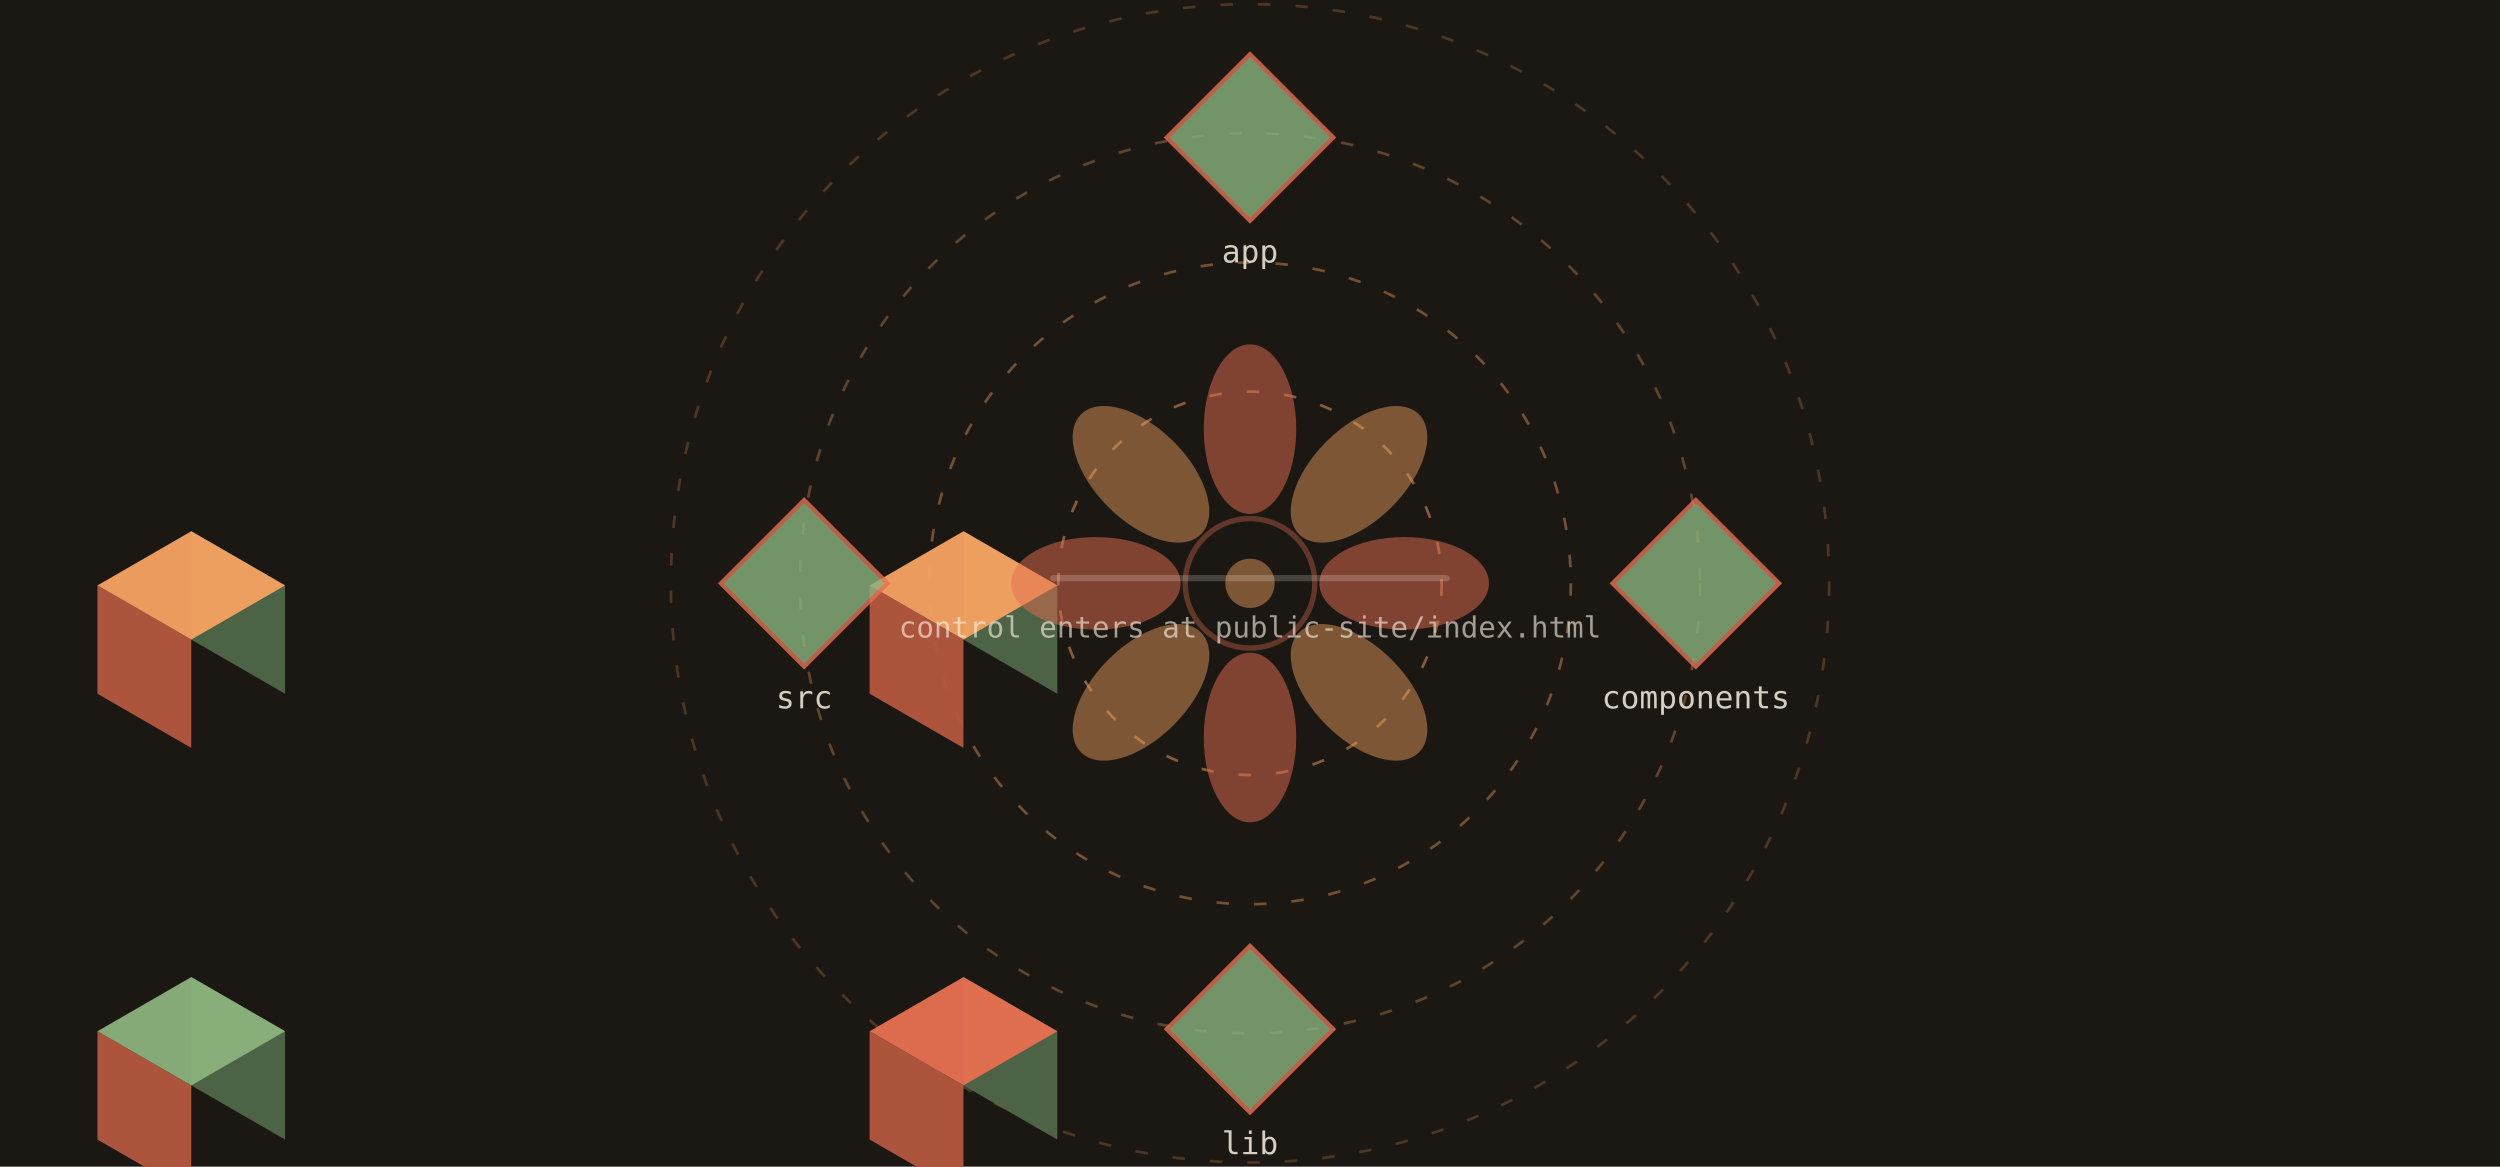
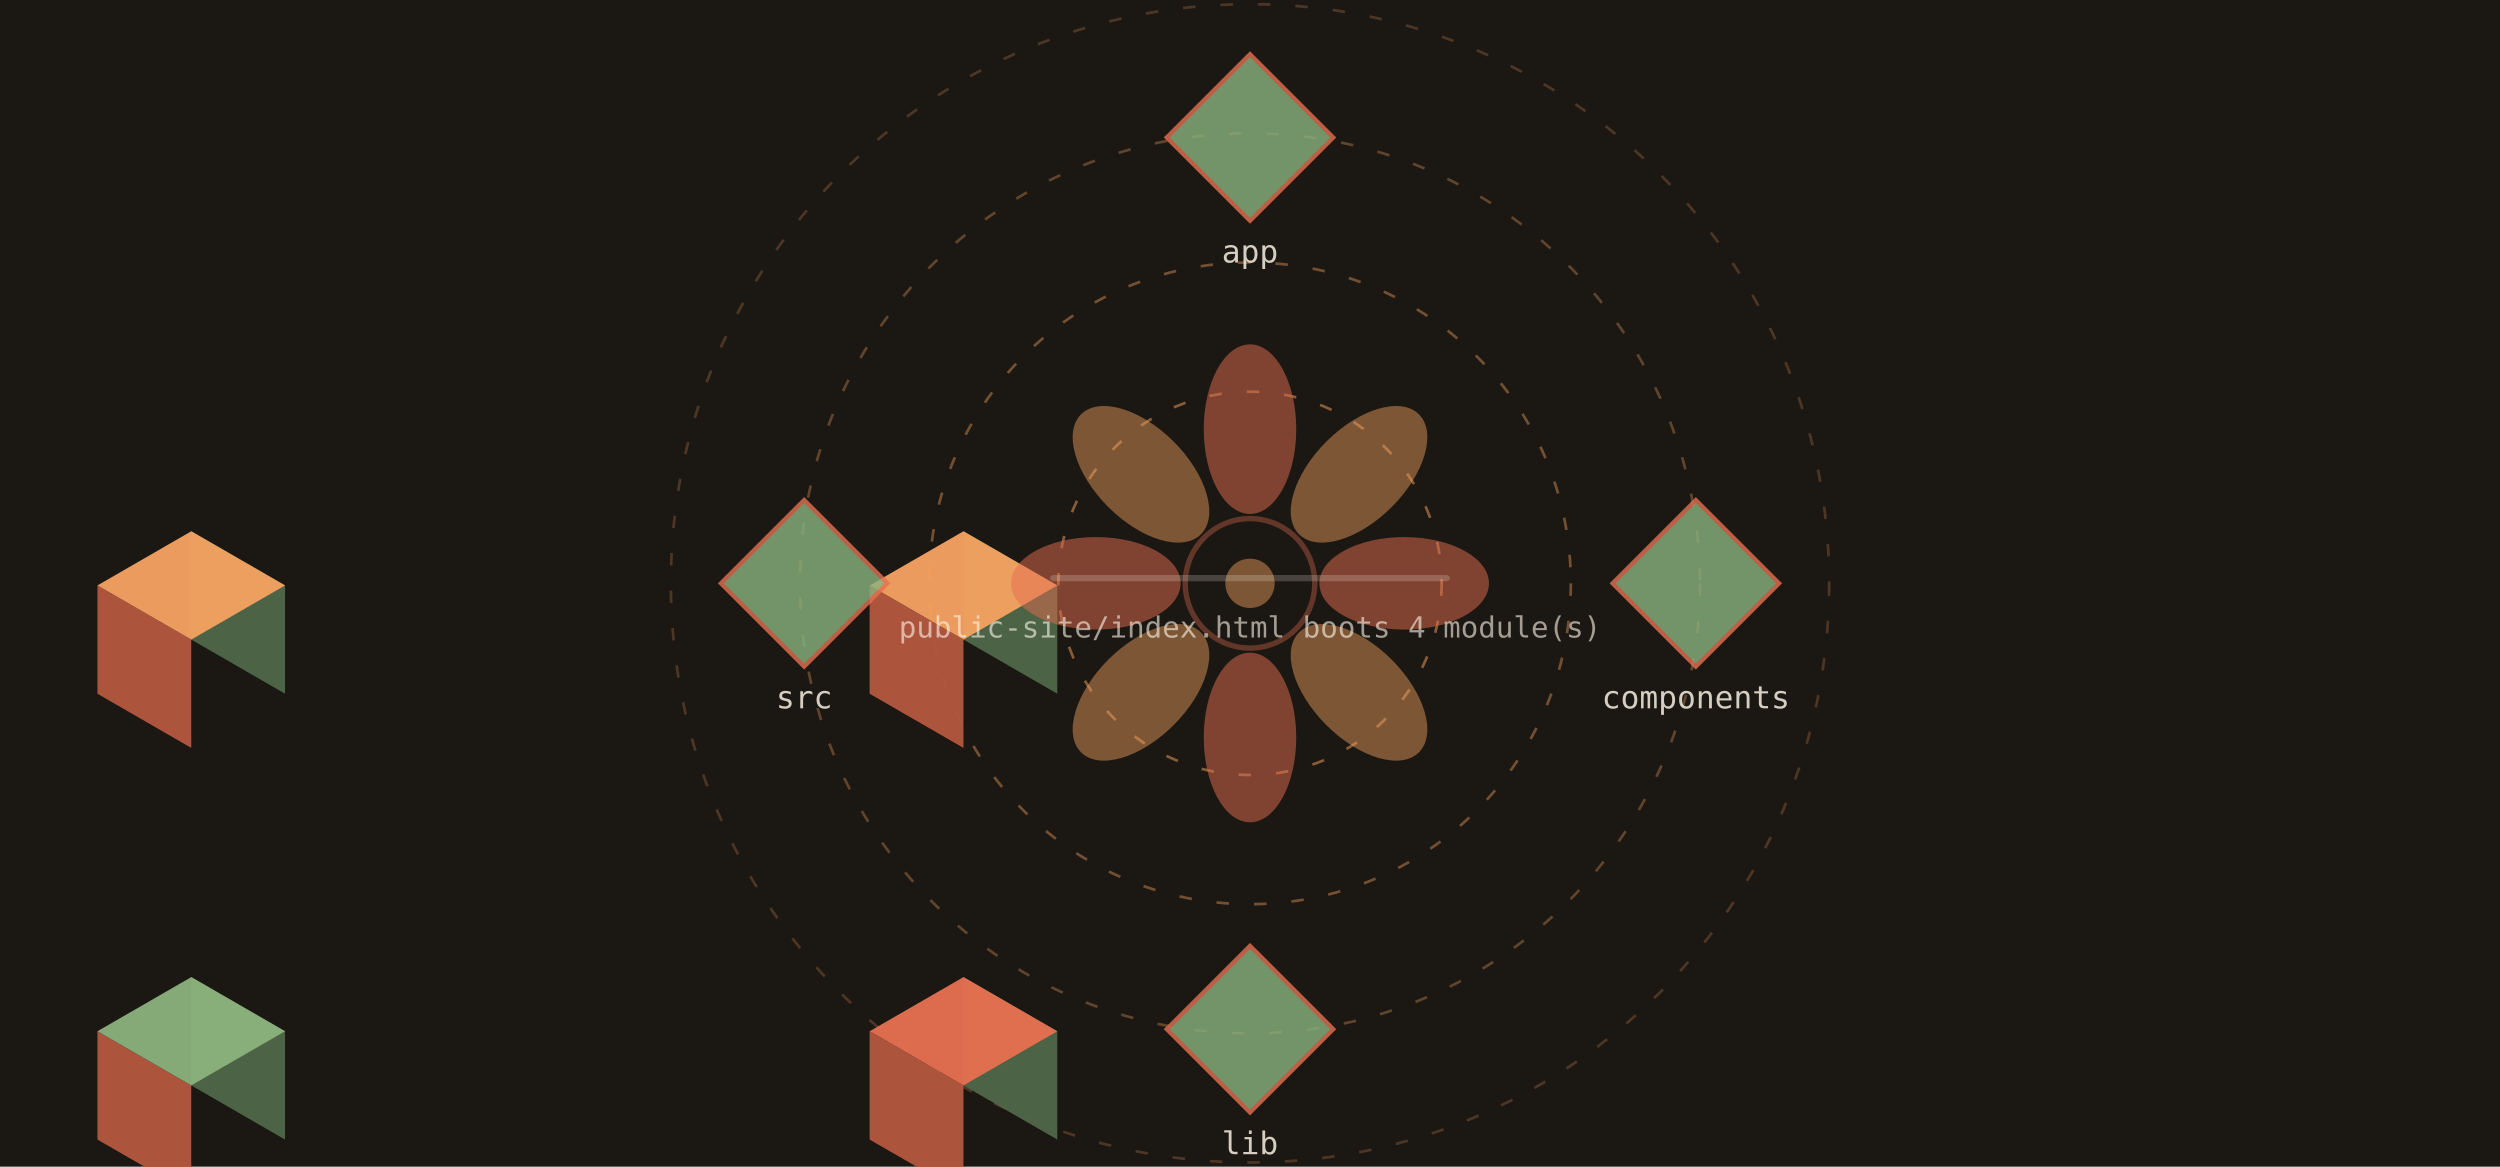
<svg xmlns="http://www.w3.org/2000/svg" viewBox="0 0 1200 560" width="1200" height="560" role="img" aria-label="YouState workflow">
  <rect width="1200" height="560" fill="#1b1712" />
  <defs>
    <linearGradient id="gk" x1="0" y1="0" x2="1" y2="1">
      <stop offset="0%" stop-color="#f4a261" />
      <stop offset="100%" stop-color="#e76f51" />
    </linearGradient>
  </defs>
  <circle cx="600.00" cy="280.00" r="92.00" fill="none" stroke="rgba(244,162,97,0.500)" stroke-width="1.30" opacity="1.00" stroke-dasharray="6 12" />
  <g>
    <circle cx="600.00" cy="280.00" r="92.00" fill="none" stroke="#8ab17d" stroke-width="2.60" opacity="0.00" />
    <animate attributeName="opacity" values="0;0.85;0" dur="12.8s" begin="0.0s" repeatCount="indefinite" />
  </g>
  <circle cx="600.00" cy="280.00" r="154.00" fill="none" stroke="rgba(244,162,97,0.410)" stroke-width="1.30" opacity="1.00" stroke-dasharray="6 12" />
  <g>
    <circle cx="600.00" cy="280.00" r="154.00" fill="none" stroke="#8ab17d" stroke-width="2.60" opacity="0.00" />
    <animate attributeName="opacity" values="0;0.85;0" dur="12.8s" begin="0.6s" repeatCount="indefinite" />
  </g>
  <circle cx="600.00" cy="280.00" r="216.00" fill="none" stroke="rgba(244,162,97,0.320)" stroke-width="1.30" opacity="1.00" stroke-dasharray="6 12" />
  <g>
    <circle cx="600.00" cy="280.00" r="216.00" fill="none" stroke="#8ab17d" stroke-width="2.60" opacity="0.00" />
    <animate attributeName="opacity" values="0;0.85;0" dur="12.8s" begin="1.2s" repeatCount="indefinite" />
  </g>
  <circle cx="600.00" cy="280.00" r="278.00" fill="none" stroke="rgba(244,162,97,0.230)" stroke-width="1.30" opacity="1.00" stroke-dasharray="6 12" />
  <g>
    <circle cx="600.00" cy="280.00" r="278.00" fill="none" stroke="#8ab17d" stroke-width="2.60" opacity="0.00" />
    <animate attributeName="opacity" values="0;0.85;0" dur="12.8s" begin="1.8s" repeatCount="indefinite" />
  </g>
  <polygon points="462.46,307.00 507.49,333.00 507.49,281.00 462.46,255.00" fill="#506748" opacity="0.95" />
  <polygon points="417.42,333.00 462.46,359.00 462.46,307.00 417.42,281.00" fill="#b4573f" opacity="0.95" />
  <polygon points="462.46,255.00 507.49,281.00 462.46,307.00 417.42,281.00" fill="#f4a261" opacity="0.95" />
  <text x="600" y="126" font-family="ui-monospace,Menlo,monospace" font-size="15" fill="rgba(253,246,233,0.820)" text-anchor="middle">app</text>
  <g>
    <polygon points="600.00,26.00 640.00,66.00 600.00,106.00 560.00,66.00" fill="#8ab17d" opacity="0.80" stroke="#e76f51" stroke-width="2" />
    <animate attributeName="opacity" values="0.25;1.0;0.25" dur="12.8s" begin="0.0s" repeatCount="indefinite" />
  </g>
  <polygon points="462.46,521.00 507.49,547.00 507.49,495.00 462.46,469.00" fill="#506748" opacity="0.95" />
  <polygon points="417.42,547.00 462.46,573.00 462.46,521.00 417.42,495.00" fill="#b4573f" opacity="0.95" />
  <polygon points="462.46,469.00 507.49,495.00 462.46,521.00 417.42,495.00" fill="#e76f51" opacity="0.95" />
  <text x="814" y="340" font-family="ui-monospace,Menlo,monospace" font-size="15" fill="rgba(253,246,233,0.820)" text-anchor="middle">components</text>
  <g>
    <polygon points="814.00,240.00 854.00,280.00 814.00,320.00 774.00,280.00" fill="#8ab17d" opacity="0.80" stroke="#e76f51" stroke-width="2" />
    <animate attributeName="opacity" values="0.25;1.0;0.25" dur="12.8s" begin="3.2s" repeatCount="indefinite" />
  </g>
  <polygon points="91.80,521.00 136.83,547.00 136.83,495.00 91.80,469.00" fill="#506748" opacity="0.95" />
  <polygon points="46.77,547.00 91.80,573.00 91.80,521.00 46.77,495.00" fill="#b4573f" opacity="0.95" />
  <polygon points="91.80,469.00 136.83,495.00 91.80,521.00 46.77,495.00" fill="#8ab17d" opacity="0.95" />
  <text x="600" y="554" font-family="ui-monospace,Menlo,monospace" font-size="15" fill="rgba(253,246,233,0.820)" text-anchor="middle">lib</text>
  <g>
    <polygon points="600.00,454.00 640.00,494.00 600.00,534.00 560.00,494.00" fill="#8ab17d" opacity="0.80" stroke="#e76f51" stroke-width="2" />
    <animate attributeName="opacity" values="0.25;1.0;0.25" dur="12.8s" begin="6.4s" repeatCount="indefinite" />
  </g>
  <polygon points="91.80,307.00 136.83,333.00 136.83,281.00 91.80,255.00" fill="#506748" opacity="0.95" />
  <polygon points="46.77,333.00 91.80,359.00 91.80,307.00 46.77,281.00" fill="#b4573f" opacity="0.95" />
  <polygon points="91.80,255.00 136.83,281.00 91.80,307.00 46.77,281.00" fill="#f4a261" opacity="0.95" />
  <text x="386" y="340" font-family="ui-monospace,Menlo,monospace" font-size="15" fill="rgba(253,246,233,0.820)" text-anchor="middle">src</text>
  <g>
    <polygon points="386.00,240.00 426.00,280.00 386.00,320.00 346.00,280.00" fill="#8ab17d" opacity="0.80" stroke="#e76f51" stroke-width="2" />
    <animate attributeName="opacity" values="0.25;1.0;0.25" dur="12.8s" begin="9.6s" repeatCount="indefinite" />
  </g>
  <ellipse cx="600.00" cy="206.00" rx="22.20" ry="40.70" fill="rgba(231,111,81,0.500)" opacity="1.00" transform="rotate(0.0 600.00 206.00)" />
  <ellipse cx="652.33" cy="227.67" rx="22.20" ry="40.70" fill="rgba(244,162,97,0.450)" opacity="1.00" transform="rotate(45.0 652.33 227.67)" />
  <ellipse cx="674.00" cy="280.00" rx="22.20" ry="40.70" fill="rgba(231,111,81,0.500)" opacity="1.00" transform="rotate(90.0 674.00 280.00)" />
  <ellipse cx="652.33" cy="332.33" rx="22.20" ry="40.70" fill="rgba(244,162,97,0.450)" opacity="1.00" transform="rotate(135.0 652.33 332.33)" />
  <ellipse cx="600.00" cy="354.00" rx="22.20" ry="40.70" fill="rgba(231,111,81,0.500)" opacity="1.00" transform="rotate(180.0 600.00 354.00)" />
  <ellipse cx="547.67" cy="332.33" rx="22.20" ry="40.70" fill="rgba(244,162,97,0.450)" opacity="1.00" transform="rotate(225.0 547.67 332.33)" />
  <ellipse cx="526.00" cy="280.00" rx="22.20" ry="40.70" fill="rgba(231,111,81,0.500)" opacity="1.00" transform="rotate(270.0 526.00 280.00)" />
  <ellipse cx="547.67" cy="227.67" rx="22.20" ry="40.70" fill="rgba(244,162,97,0.450)" opacity="1.00" transform="rotate(315.0 547.67 227.67)" />
  <circle cx="600.00" cy="280.00" r="31.08" fill="none" stroke="rgba(231,111,81,0.500)" stroke-width="2.59" opacity="0.70" />
  <circle cx="600.00" cy="280.00" r="11.84" fill="rgba(244,162,97,0.450)" opacity="1.00" />
  <rect x="504.00" y="276.00" width="192.00" height="3.00" rx="2.00" fill="rgba(253,246,233,0.200)" opacity="1.00" />
-   <text x="600" y="306" font-family="ui-monospace,Menlo,monospace" font-size="14" fill="rgba(253,246,233,0.600)" text-anchor="middle">control enters at public-site/index.html</text>
+   <text x="600" y="306" font-family="ui-monospace,Menlo,monospace" font-size="14" fill="rgba(253,246,233,0.600)" text-anchor="middle">public-site/index.html boots 4 module(s)</text>
</svg>
